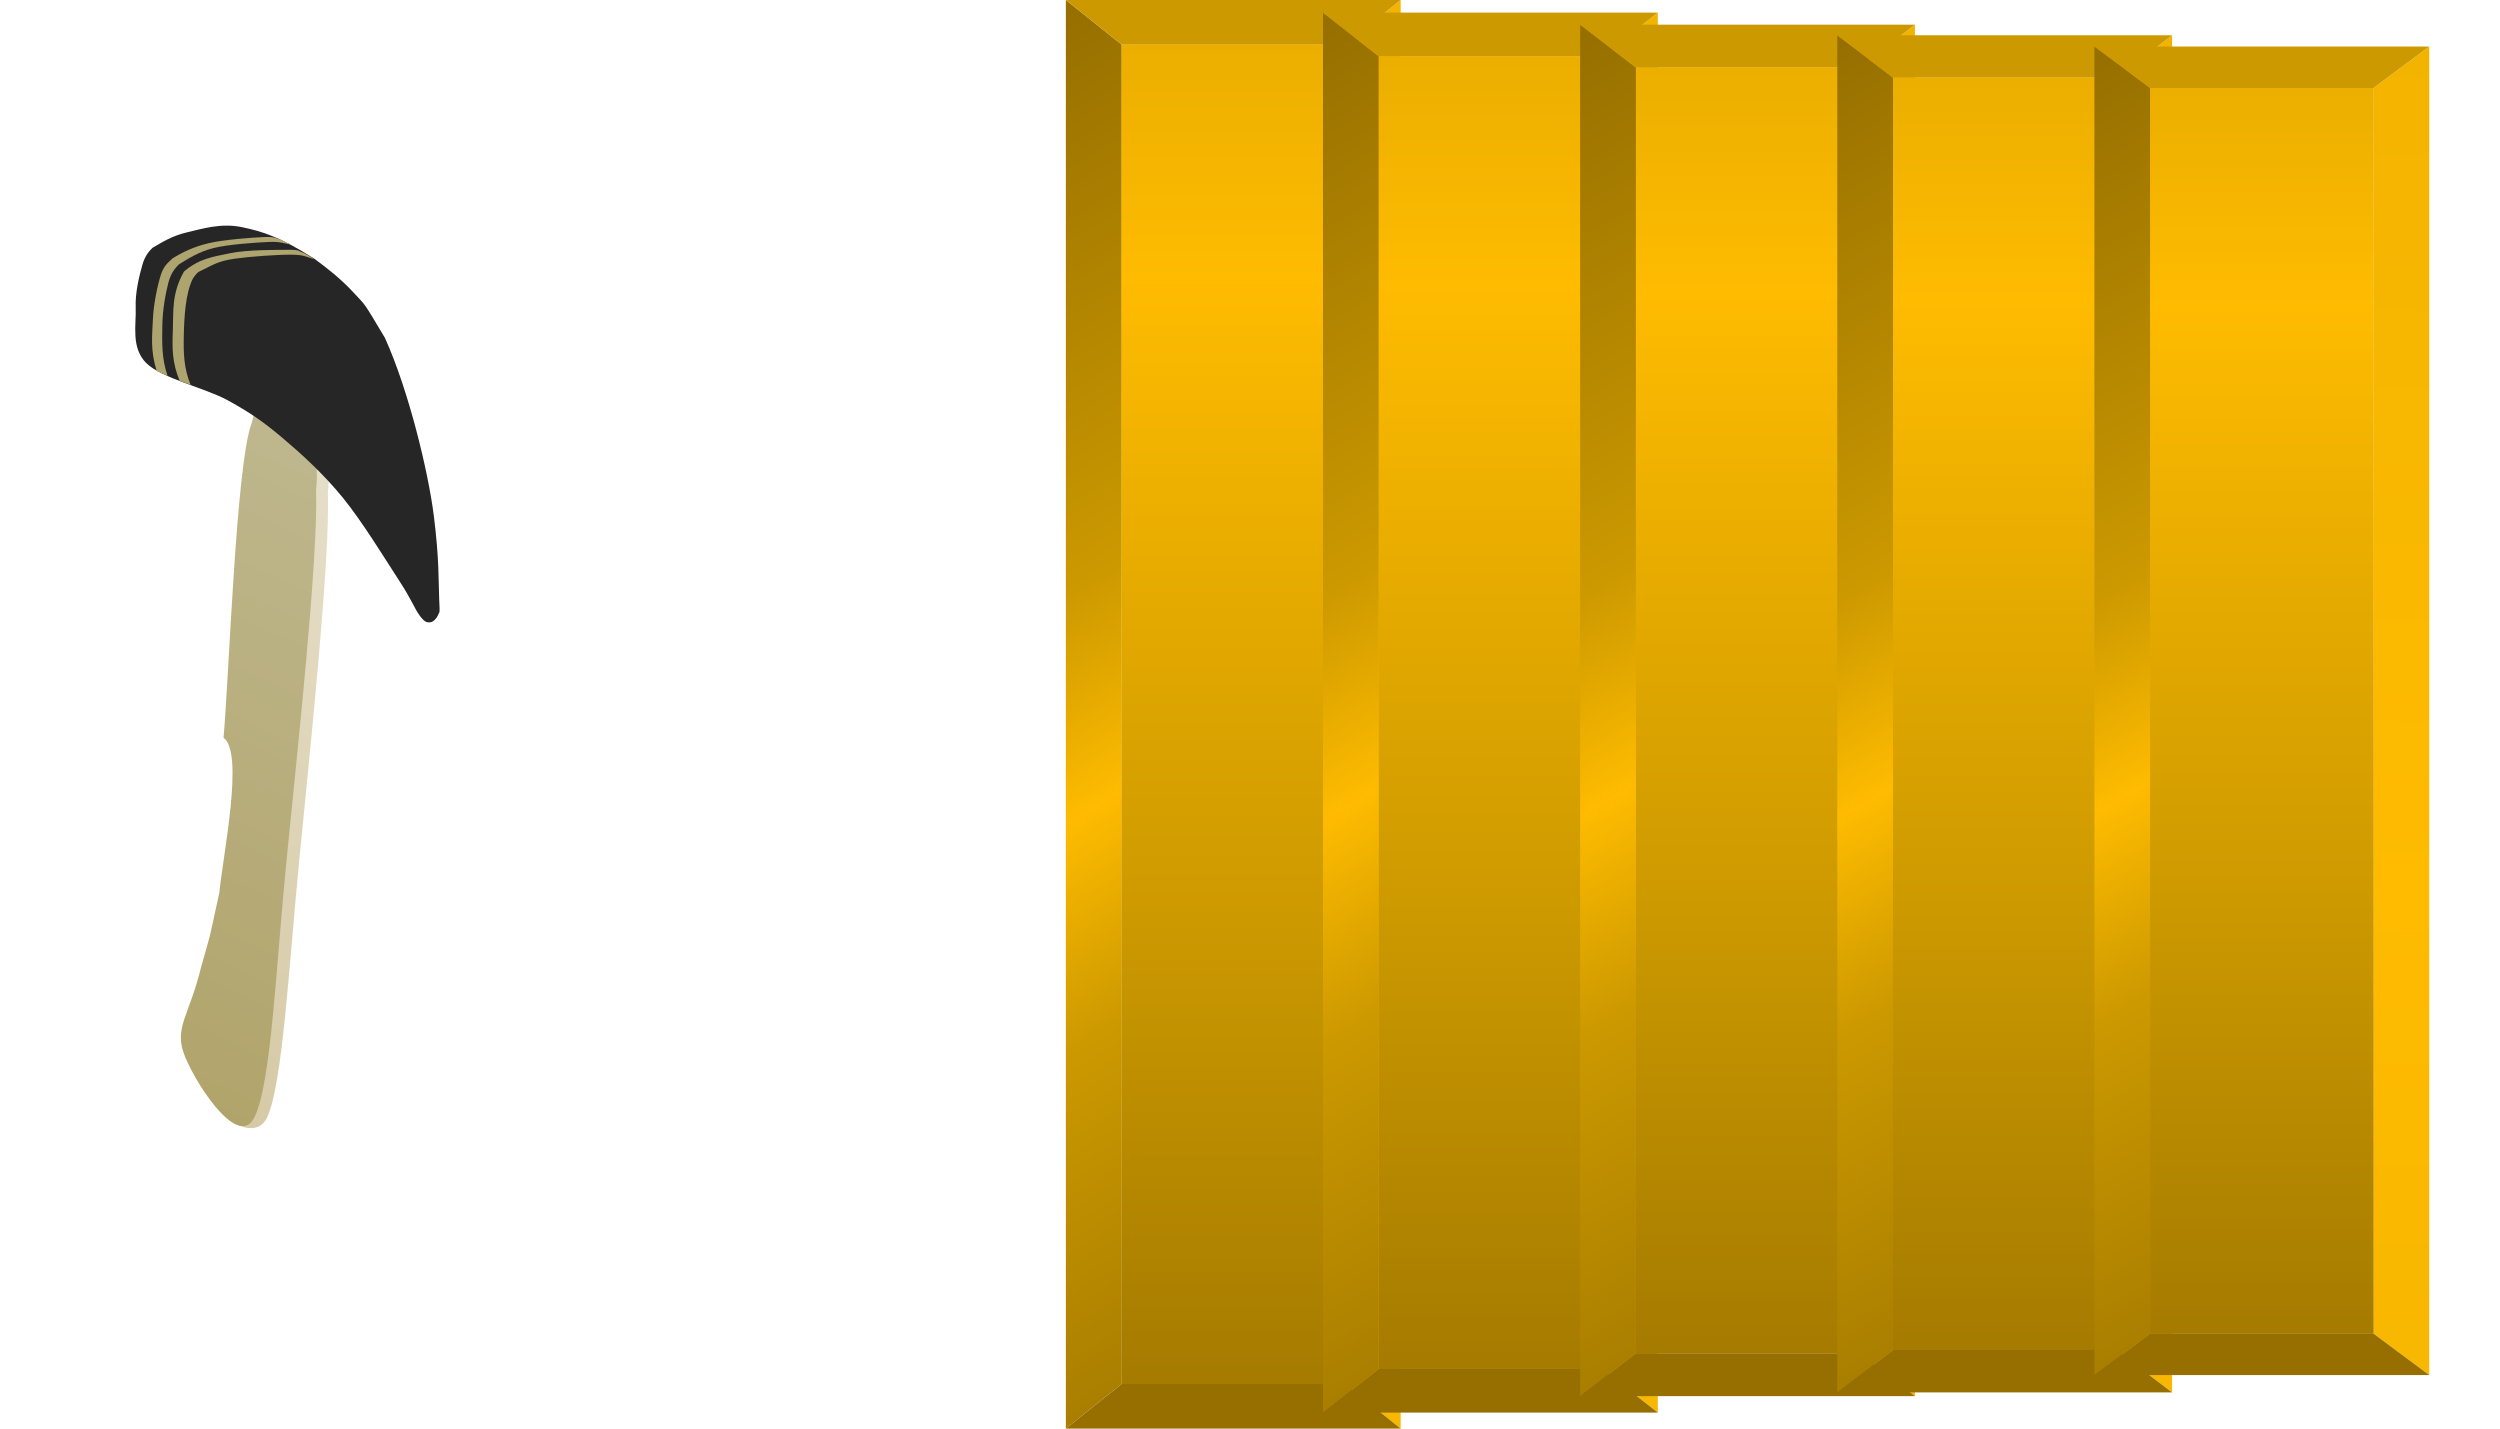
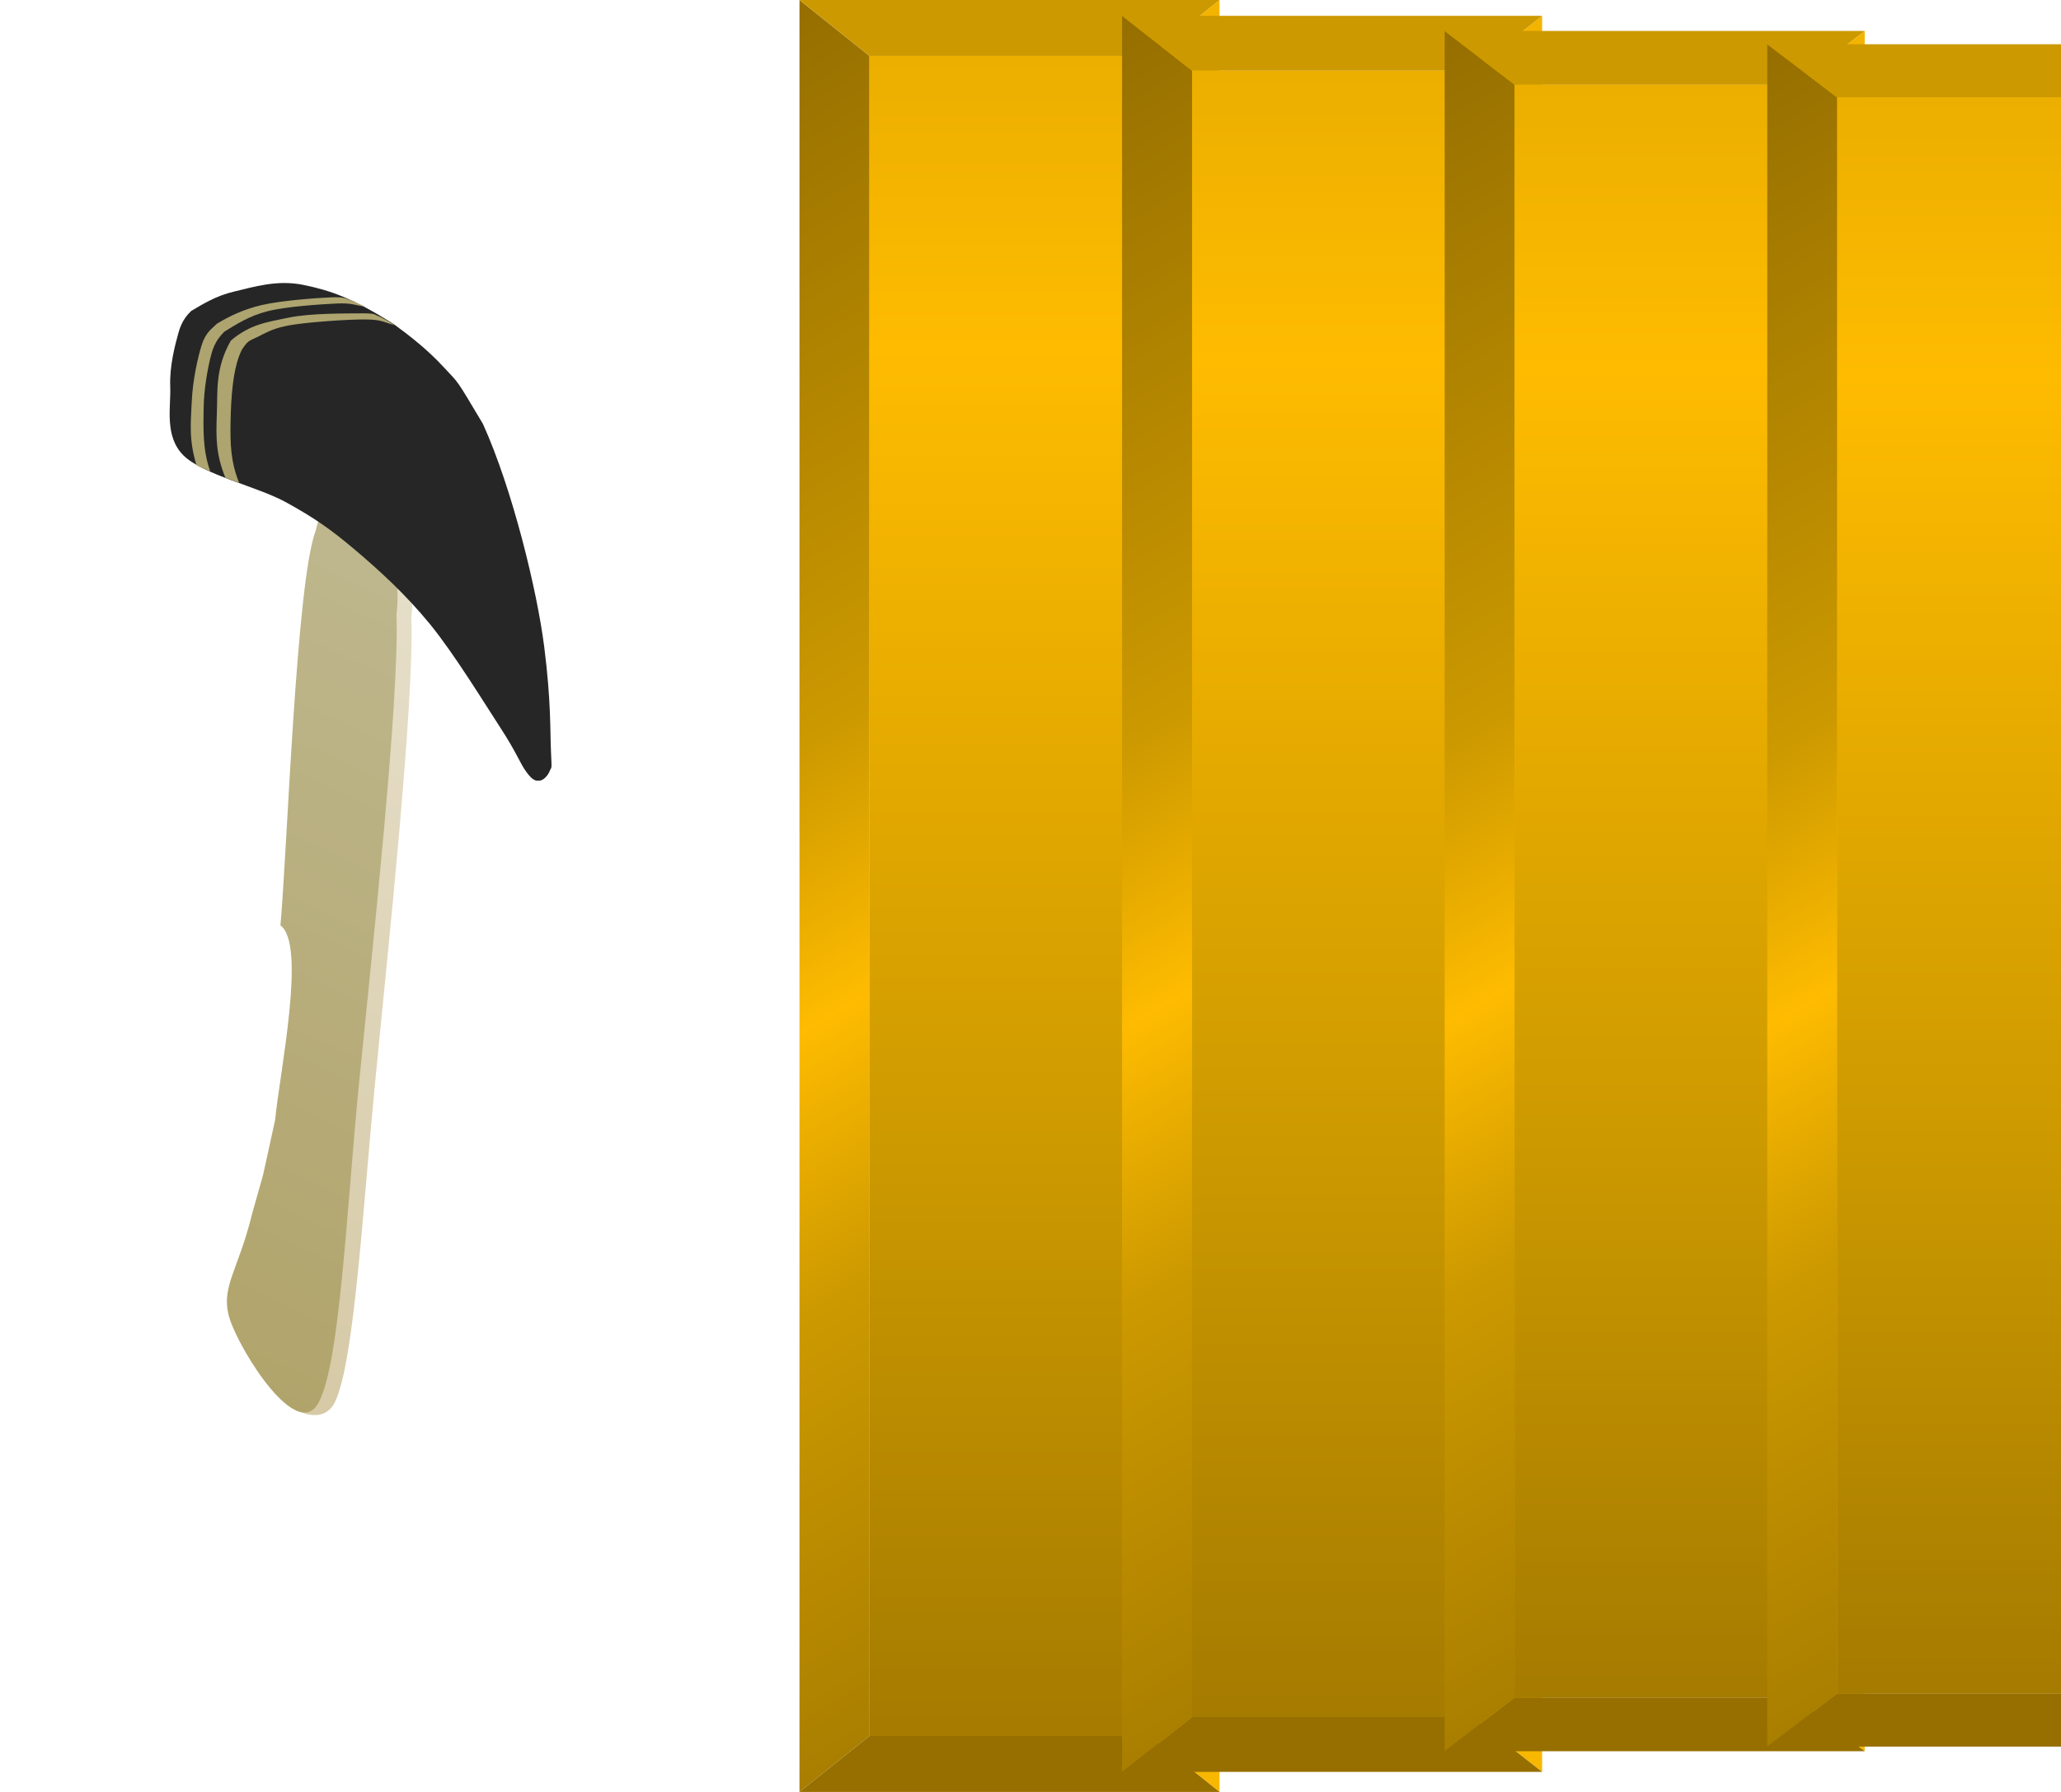
- <svg xmlns="http://www.w3.org/2000/svg" viewBox="0 0 350 200" xml:space="preserve" overflow="hidden">
+ <svg xmlns="http://www.w3.org/2000/svg" viewBox="0 0 230 200" xml:space="preserve" overflow="hidden">
  <defs>
    <linearGradient x1="35" y1="140" x2="35" y2="25" gradientUnits="userSpaceOnUse" spreadMethod="reflect" id="fill1">
      <stop offset="0" stop-color="#966F00" />
      <stop offset="0.5" stop-color="#CC9900" />
      <stop offset="1" stop-color="#FEBB00" />
    </linearGradient>
    <linearGradient x1="41" y1="830" x2="54" y2="82" gradientUnits="userSpaceOnUse" spreadMethod="reflect" id="fill2">
      <stop offset="0" stop-color="#966F00" />
      <stop offset="0.5" stop-color="#CC9900" />
      <stop offset="1" stop-color="#FEBB00" />
    </linearGradient>
    <linearGradient x1="42" y1="-24" x2="74" y2="30" gradientUnits="userSpaceOnUse" spreadMethod="reflect" id="fill3">
      <stop offset="0" stop-color="#966F00" />
      <stop offset="0.72" stop-color="#CC9900" />
      <stop offset="1" stop-color="#FEBB00" />
    </linearGradient>
    <linearGradient x1="13.707" y1="999.414" x2="353.801" y2="276.606" gradientUnits="userSpaceOnUse" spreadMethod="reflect" id="panggulfill0">
      <stop offset="0" stop-color="#D6C9A6" />
      <stop offset="0.028" stop-color="#D6CAA7" />
      <stop offset="1" stop-color="#E7E0CB" />
    </linearGradient>
    <linearGradient x1="1.245" y1="994.136" x2="340.296" y2="273.547" gradientUnits="userSpaceOnUse" spreadMethod="reflect" id="panggulfill1">
      <stop offset="0" stop-color="#B1A46B" />
      <stop offset="1" stop-color="#BFB88F" />
    </linearGradient>
    <rect x="0" y="0" rx="12" ry="12" width="30" height="90" fill="#CC9900" fill-rule="evenodd" id="separator" />
    <symbol id="daun" width="30" height="128" viewBox="0 0 33 128">
      <rect class="highlight-target-bg" x="5" y="4" width="20" height="120" fill="url(#fill1)" fill-opacity="1" />
      <path class="fixed-item" id="rechts" d="M30 0 30 128 25 124 25 4Z" fill="url(#fill2)" fill-rule="evenodd" fill-opacity="1" />
      <path class="fixed-item" id="links" d="M0 0 0 128 5 124 5 4Z" fill="url(#fill3)" fill-rule="evenodd" fill-opacity="1" />
      <path class="fixed-item" id="boven" d="M0 0 30 0 25 4 5 4Z" fill="#CC9900" fill-rule="evenodd" fill-opacity="1" />
      <path class="fixed-item" id="onder" d="M0 128 30 128 25 124 5 124Z" fill="#966F00" fill-rule="evenodd" fill-opacity="1" />
    </symbol>
    <symbol id="highlight-target" width="30" height="128" viewBox="0 0 33 128">
      <rect class="highlight-target" x="5" y="4" width="20" height="120" />
    </symbol>
    <symbol id="suspenders" width="6" height="128" viewBox="0 0 6 128">
      <rect class="fixed-item" x="1" y="32" rx="2" ry="2" width="3" height="9" fill="#CC9900" fill-rule="evenodd" />
      <rect class="fixed-item" x="1" y="87" rx="2" ry="2" width="3" height="9" fill="#CC9900" fill-rule="evenodd" />
    </symbol>
    <symbol id="panggul" width="383" height="3070">
      <path transform="scale(0.12 0.12) translate(130 250)" d="M181.795 1053.41C199.547 1014.88 207.132 877.38 218.919 755.872 230.706 634.364 255.453 403.768 252.516 324.361 261.895 246.766 199.196 154.642 177.059 246.971 159.201 294.847 151.49 542.898 145.366 611.616 169.653 629.016 145.123 747.136 140.844 791.59 125.446 862.11 134.007 826.569 119.693 878.338 106.817 931.922 100.549 958.155 99.335 976.266 98.12 994.377 98.664 974.148 112.408 987.005 93.321 1035.56 164.044 1091.93 181.795 1053.41Z" fill="url(#panggulfill0)" fill-rule="evenodd" />
      <path transform="scale(0.12 0.12) translate(130 250)" d="M166.226 1054.64C186.266 1017.68 192.008 877.672 204.095 755.526 216.182 633.379 241.503 401.565 238.75 321.766 248.323 243.758 185.773 151.319 163.393 244.165 145.401 292.324 137.095 541.641 130.802 610.718 155.075 628.149 130.238 746.92 125.849 791.608 110.266 862.519 118.921 826.779 104.469 878.843 91.452 932.726 74.116 947.64 83.856 977.311 93.597 1006.98 146.187 1091.61 166.226 1054.64Z" fill="url(#panggulfill1)" fill-rule="evenodd" />
      <path transform="scale(0.12 0.12) translate(130 250)" d="M152.196 15.003C127.497 9.92 105.558 17.035 88.151 21.074 70.745 25.112 58.766 32.788 47.756 39.234 44.439 42.715 39.232 47.704 35.991 59.416 32.749 71.128 27.547 90.49 28.307 109.506 29.067 128.522 22.599 155.565 40.551 173.511 58.503 191.457 109.389 202.51 136.02 217.183 162.65 231.856 178.011 242.645 200.333 261.55 222.655 280.455 247.401 302.985 269.952 330.615 292.503 358.245 320.702 404.417 335.639 427.33 350.576 450.242 353.564 459.969 359.575 468.092 365.586 476.215 368.087 476.258 371.706 476.069 375.325 475.881 379.508 471.546 381.286 466.962 383.065 462.378 383.243 467.807 382.378 448.565 381.514 429.323 382.609 402.91 376.099 351.508 369.59 300.106 346.834 205.485 319.084 144.206 293.031 100.616 297.709 107.814 282.624 91.478 267.538 75.143 251.255 62.494 236.349 51.572 197.33 26.878 176.896 20.086 152.196 15.003Z" fill="#262626" fill-rule="evenodd" />
      <path transform="scale(0.12 0.12) translate(130 250)" d="M209.443 35.097C200.576 34.168 197.909 31.59 182.842 32.31 167.775 33.031 136.415 35.054 119.04 39.419 101.665 43.784 89.637 51.776 78.591 58.502 75.241 62.096 69.797 67.357 66.595 79.231 63.394 91.105 59.562 111.549 59.381 129.745 59.2 147.941 58.223 167.915 65.508 188.407L52.872 182.977C45.254 158.95 47.536 141.875 48.343 123.121 49.151 104.367 53.84 82.442 57.716 70.453 61.593 58.464 68.251 54.779 71.601 51.185 82.647 44.46 95.962 37.788 113.594 33.688 131.227 29.587 163.18 27.212 177.396 26.579 191.612 25.946 190.743 28.027 198.892 29.89 203.259 33.266 205.103 32.879 209.443 35.097Z" fill="#ADA46F" fill-rule="evenodd" />
      <path transform="scale(0.12 0.12) translate(130 250)" d="M223.542 44.637C227.985 47.249 228.415 46.828 236.87 52.472 225.809 49.307 224.849 47.253 209.463 47.126 194.078 47 160.446 49.402 144.558 51.712 128.67 54.022 122.32 56.952 114.135 60.986 101.387 68.026 101.96 64.706 94.856 75.351 86.257 92.517 84.844 121.201 84.43 141.817 84.017 162.432 84.437 179.438 92.377 199.045L79.645 194.429C70.689 172.636 70.816 156.509 71.655 135.235 72.495 113.961 69.936 92.659 84.682 66.787 102.594 51.555 118.205 49.638 138.519 45.415 158.833 41.192 192.397 41.58 206.568 41.45 220.738 41.32 217.599 42.953 223.542 44.637Z" fill="#ADA46F" fill-rule="evenodd" />
    </symbol>
  </defs>
  <style>
         
       .target *{
            fill:inherit;
        }
         
        .target {
            fill:url(#fill1);
        }
    </style>
  <g id="all">
    <use id="DING1-daun" class="daun" href="#daun" x="0" y="0.0%" transform="scale(1 1.00)" />
    <use id="DING1" class="target" href="#highlight-target" x="0" y="0.0%" transform="scale(1 1.00)" />
    <use id="" href="#suspenders" x="30" />
    <use id="DONG1-daun" class="daun" href="#daun" x="36" y="0.9%" transform="scale(1 0.98)" />
    <use id="DONG1" class="target" href="#highlight-target" x="36" y="0.9%" transform="scale(1 0.98)" />
    <use id="" href="#suspenders" x="66" />
    <use id="DENG1-daun" class="daun" href="#daun" x="72" y="1.8%" transform="scale(1 0.96)" />
    <use id="DENG1" class="target" href="#highlight-target" x="72" y="1.8%" transform="scale(1 0.96)" />
    <use id="" href="#suspenders" x="102" />
    <use id="DUNG1-daun" class="daun" href="#daun" x="108" y="2.6%" transform="scale(1 0.95)" />
    <use id="DUNG1" class="target" href="#highlight-target" x="108" y="2.6%" transform="scale(1 0.95)" />
    <use id="" href="#suspenders" x="138" />
    <use id="DANG1-daun" class="daun" href="#daun" x="144" y="3.5%" transform="scale(1 0.93)" />
    <use id="DANG1" class="target" href="#highlight-target" x="144" y="3.5%" transform="scale(1 0.93)" />
  </g>
  <g id="helpinghand">
    <use class="helpinghand" href="#panggul" x="0" y="0" />
    <data class="x" value="{&quot;DING1&quot;: 0, &quot;DONG1&quot;: 36, &quot;DENG1&quot;: 72, &quot;DUNG1&quot;: 108, &quot;DANG1&quot;: 144}" />
    <data class="y" value="{&quot;y&quot;: 0}" />
    <data class="animation" value="{&quot;hover_x&quot;: 3, &quot;hover_y&quot;: 0, &quot;stroke_x&quot;: -25, &quot;stroke_y&quot;: 40, &quot;stroke_rotation&quot;: -25, &quot;stroke_scale&quot;: [0.8, 1]}" />
  </g>
</svg>
